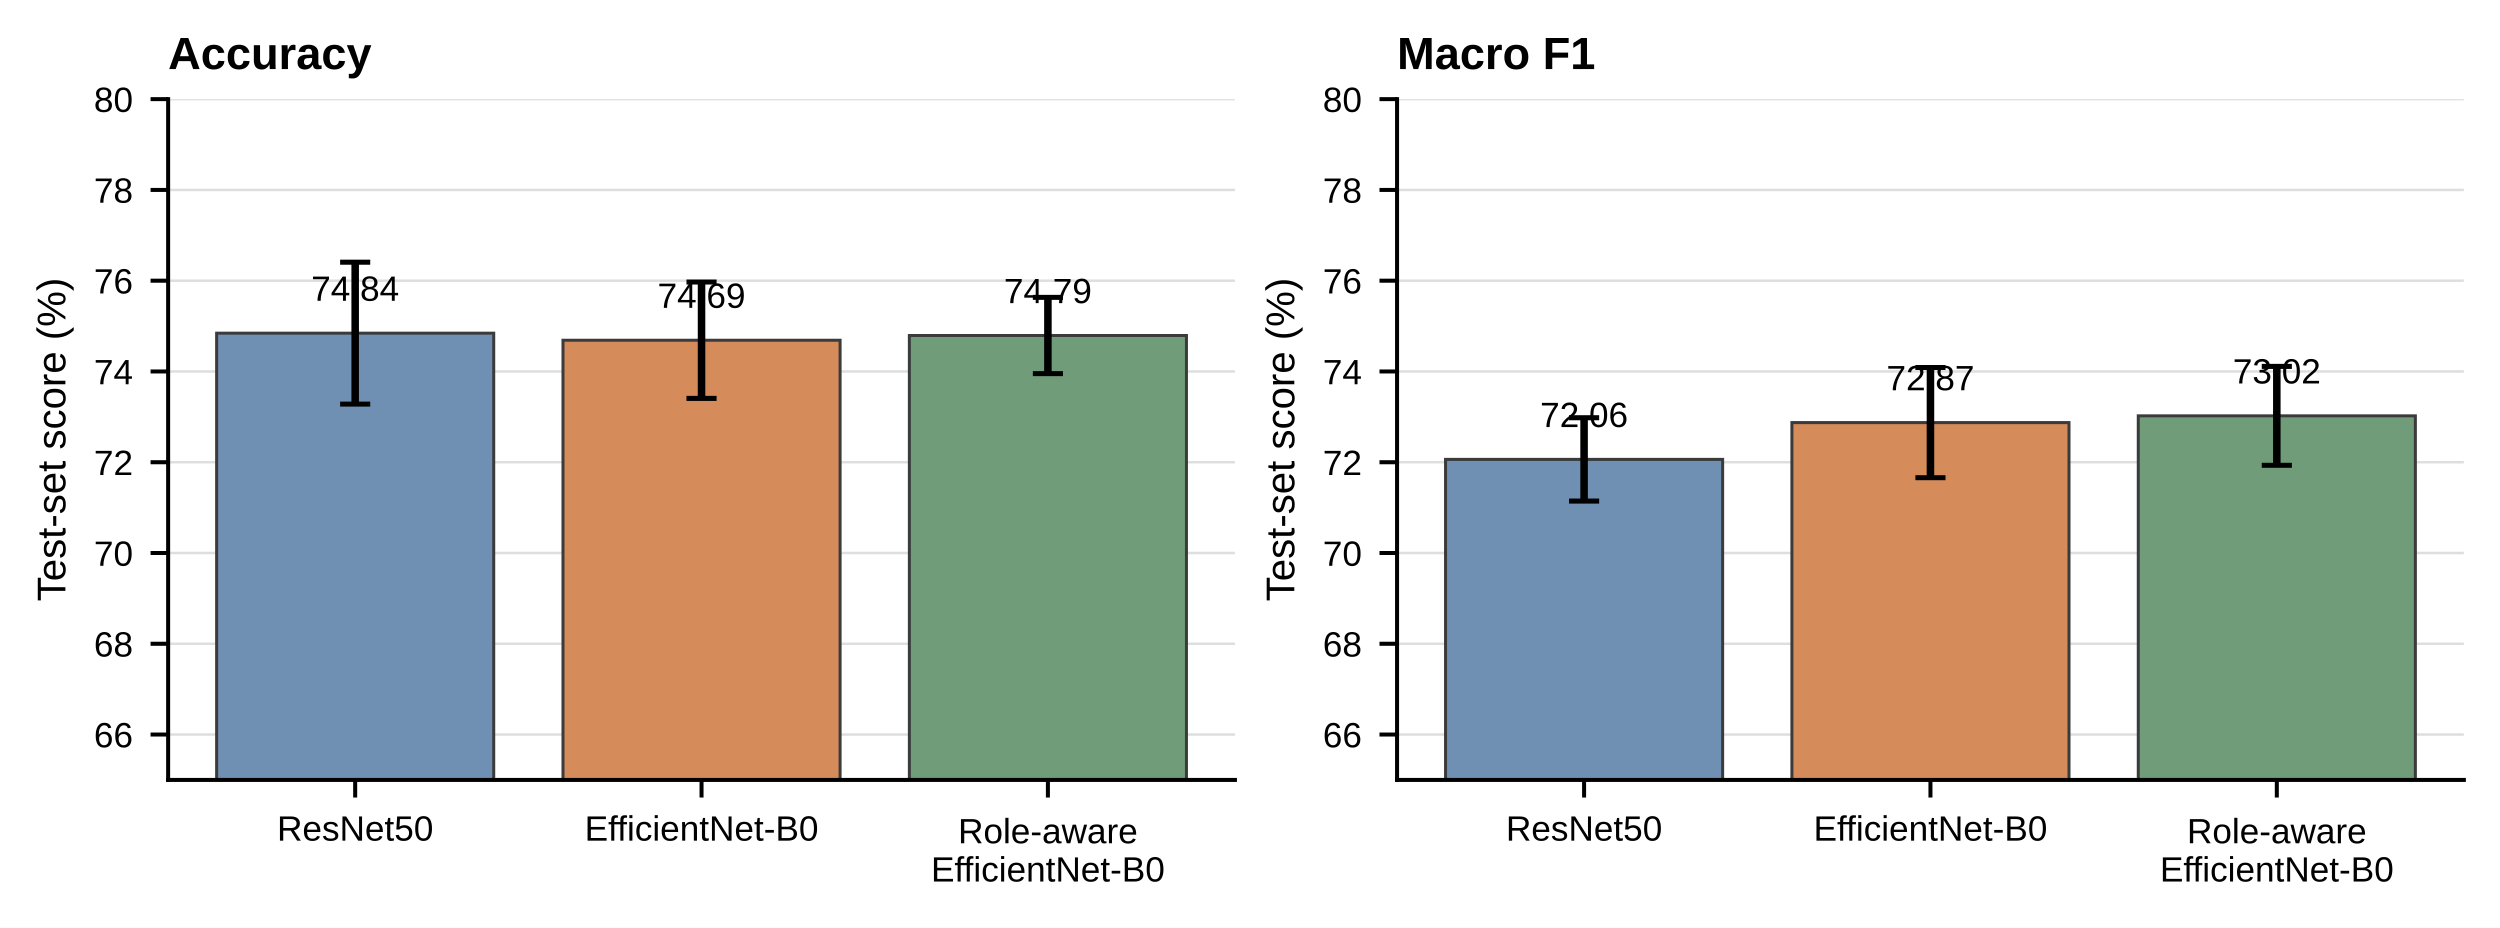
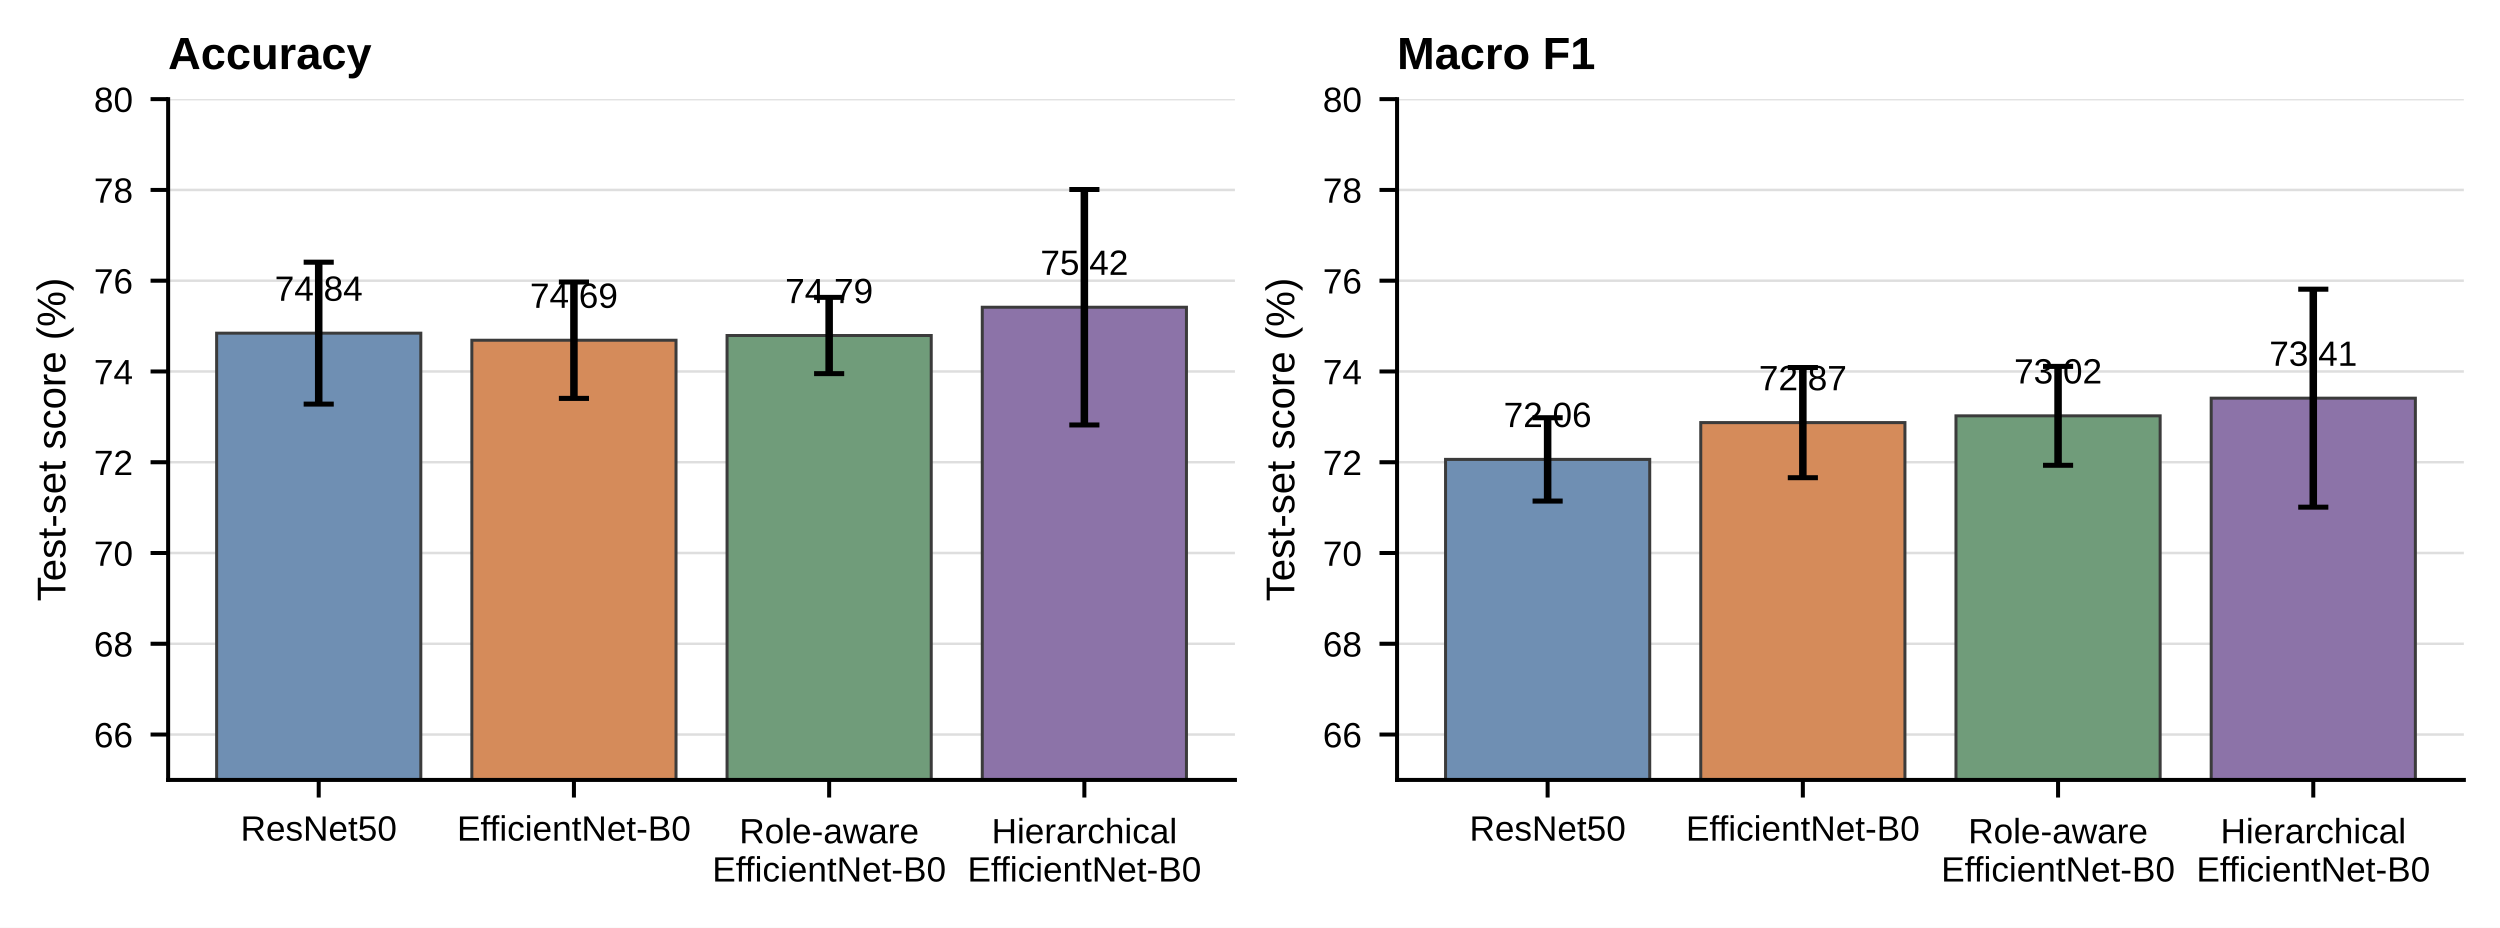
<svg xmlns="http://www.w3.org/2000/svg" xmlns:xlink="http://www.w3.org/1999/xlink" width="498pt" height="184.8pt" viewBox="0 0 498 184.8" version="1.1">
  <defs>
    <style type="text/css">*{stroke-linejoin: round; stroke-linecap: butt}</style>
  </defs>
  <g id="figure_1">
    <g id="patch_1">
      <path d="M 0 184.8  L 498 184.8  L 498 0  L 0 0  z " style="fill: #ffffff" />
    </g>
    <g id="axes_1">
      <g id="patch_2">
        <path d="M 33.493 155.362  L 246 155.362  L 246 19.752  L 33.493 19.752  z " style="fill: #ffffff" />
      </g>
      <g id="matplotlib.axis_1">
        <g id="xtick_1">
          <g id="line2d_1">
            <defs>
-               <path id="m21922852aa" d="M 0 0  L 0 3.5  " style="stroke: #000000; stroke-width: 0.8" />
+               <path id="m66ce40e042" d="M 0 0  L 0 3.5  " style="stroke: #000000; stroke-width: 0.8" />
            </defs>
            <g>
-               <use xlink:href="#m21922852aa" x="70.751" y="155.362" style="stroke: #000000; stroke-width: 0.8" />
+               <use xlink:href="#m66ce40e042" x="63.488" y="155.362" style="stroke: #000000; stroke-width: 0.8" />
            </g>
          </g>
          <g id="text_1">
-             <text style="font-size: 7px; font-family: 'Arial', 'Helvetica', 'DejaVu Sans', sans-serif; text-anchor: middle" x="70.751" y="167.458" transform="rotate(-0 70.75087 167.4584)">ResNet50</text>
+             <text style="font-size: 7px; font-family: 'Arial', 'Helvetica', 'DejaVu Sans', sans-serif; text-anchor: middle" x="63.488" y="167.458" transform="rotate(-0 63.48818 167.4584)">ResNet50</text>
          </g>
        </g>
        <g id="xtick_2">
          <g id="line2d_2">
            <g>
-               <use xlink:href="#m21922852aa" x="139.746" y="155.362" style="stroke: #000000; stroke-width: 0.8" />
+               <use xlink:href="#m66ce40e042" x="114.327" y="155.362" style="stroke: #000000; stroke-width: 0.8" />
            </g>
          </g>
          <g id="text_2">
-             <text style="font-size: 7px; font-family: 'Arial', 'Helvetica', 'DejaVu Sans', sans-serif; text-anchor: middle" x="139.746" y="167.458" transform="rotate(-0 139.7464 167.4584)">EfficientNet-B0</text>
+             <text style="font-size: 7px; font-family: 'Arial', 'Helvetica', 'DejaVu Sans', sans-serif; text-anchor: middle" x="114.327" y="167.458" transform="rotate(-0 114.327 167.4584)">EfficientNet-B0</text>
          </g>
        </g>
        <g id="xtick_3">
          <g id="line2d_3">
            <g>
-               <use xlink:href="#m21922852aa" x="208.742" y="155.362" style="stroke: #000000; stroke-width: 0.8" />
+               <use xlink:href="#m66ce40e042" x="165.166" y="155.362" style="stroke: #000000; stroke-width: 0.8" />
            </g>
          </g>
          <g id="text_3">
-             <text style="font-size: 7px; font-family: 'Arial', 'Helvetica', 'DejaVu Sans', sans-serif" transform="translate(190.8465 167.9831)">Role-aware</text>
-             <text style="font-size: 7px; font-family: 'Arial', 'Helvetica', 'DejaVu Sans', sans-serif" transform="translate(185.4631 175.6017)">EfficientNet-B0</text>
+             <text style="font-size: 7px; font-family: 'Arial', 'Helvetica', 'DejaVu Sans', sans-serif" transform="translate(147.2704 167.9831)">Role-aware</text>
+             <text style="font-size: 7px; font-family: 'Arial', 'Helvetica', 'DejaVu Sans', sans-serif" transform="translate(141.887 175.6017)">EfficientNet-B0</text>
+           </g>
+         </g>
+         <g id="xtick_4">
+           <g id="line2d_4">
+             <g>
+               <use xlink:href="#m66ce40e042" x="216.005" y="155.362" style="stroke: #000000; stroke-width: 0.8" />
+             </g>
+           </g>
+           <g id="text_4">
+             <text style="font-size: 7px; font-family: 'Arial', 'Helvetica', 'DejaVu Sans', sans-serif" transform="translate(197.5279 167.9831)">Hierarchical</text>
+             <text style="font-size: 7px; font-family: 'Arial', 'Helvetica', 'DejaVu Sans', sans-serif" transform="translate(192.7258 175.6017)">EfficientNet-B0</text>
          </g>
        </g>
      </g>
      <g id="matplotlib.axis_2">
        <g id="ytick_1">
-           <g id="line2d_4">
-             <path d="M 33.493 146.322  L 246 146.322  " clip-path="url(#p280d8fc2cb)" style="fill: none; stroke: #dedede; stroke-width: 0.5; stroke-linecap: square" />
-           </g>
          <g id="line2d_5">
+             <path d="M 33.493 146.322  L 246 146.322  " clip-path="url(#p9d2d356633)" style="fill: none; stroke: #dedede; stroke-width: 0.5; stroke-linecap: square" />
+           </g>
+           <g id="line2d_6">
            <defs>
-               <path id="ma6acf0bad7" d="M 0 0  L -3.5 0  " style="stroke: #000000; stroke-width: 0.8" />
+               <path id="m3edbae0227" d="M 0 0  L -3.5 0  " style="stroke: #000000; stroke-width: 0.8" />
            </defs>
            <g>
-               <use xlink:href="#ma6acf0bad7" x="33.493" y="146.322" style="stroke: #000000; stroke-width: 0.8" />
-             </g>
-           </g>
-           <g id="text_4">
+               <use xlink:href="#m3edbae0227" x="33.493" y="146.322" style="stroke: #000000; stroke-width: 0.8" />
+             </g>
+           </g>
+           <g id="text_5">
            <text style="font-size: 7px; font-family: 'Arial', 'Helvetica', 'DejaVu Sans', sans-serif; text-anchor: end" x="26.493" y="148.87" transform="rotate(-0 26.49328 148.8696)">66</text>
          </g>
        </g>
        <g id="ytick_2">
-           <g id="line2d_6">
-             <path d="M 33.493 128.24  L 246 128.24  " clip-path="url(#p280d8fc2cb)" style="fill: none; stroke: #dedede; stroke-width: 0.5; stroke-linecap: square" />
-           </g>
          <g id="line2d_7">
-             <g>
-               <use xlink:href="#ma6acf0bad7" x="33.493" y="128.24" style="stroke: #000000; stroke-width: 0.8" />
-             </g>
-           </g>
-           <g id="text_5">
+             <path d="M 33.493 128.24  L 246 128.24  " clip-path="url(#p9d2d356633)" style="fill: none; stroke: #dedede; stroke-width: 0.5; stroke-linecap: square" />
+           </g>
+           <g id="line2d_8">
+             <g>
+               <use xlink:href="#m3edbae0227" x="33.493" y="128.24" style="stroke: #000000; stroke-width: 0.8" />
+             </g>
+           </g>
+           <g id="text_6">
            <text style="font-size: 7px; font-family: 'Arial', 'Helvetica', 'DejaVu Sans', sans-serif; text-anchor: end" x="26.493" y="130.788" transform="rotate(-0 26.49328 130.7883)">68</text>
          </g>
        </g>
        <g id="ytick_3">
-           <g id="line2d_8">
-             <path d="M 33.493 110.159  L 246 110.159  " clip-path="url(#p280d8fc2cb)" style="fill: none; stroke: #dedede; stroke-width: 0.5; stroke-linecap: square" />
-           </g>
          <g id="line2d_9">
-             <g>
-               <use xlink:href="#ma6acf0bad7" x="33.493" y="110.159" style="stroke: #000000; stroke-width: 0.8" />
-             </g>
-           </g>
-           <g id="text_6">
+             <path d="M 33.493 110.159  L 246 110.159  " clip-path="url(#p9d2d356633)" style="fill: none; stroke: #dedede; stroke-width: 0.5; stroke-linecap: square" />
+           </g>
+           <g id="line2d_10">
+             <g>
+               <use xlink:href="#m3edbae0227" x="33.493" y="110.159" style="stroke: #000000; stroke-width: 0.8" />
+             </g>
+           </g>
+           <g id="text_7">
            <text style="font-size: 7px; font-family: 'Arial', 'Helvetica', 'DejaVu Sans', sans-serif; text-anchor: end" x="26.493" y="112.707" transform="rotate(-0 26.49328 112.707)">70</text>
          </g>
        </g>
        <g id="ytick_4">
-           <g id="line2d_10">
-             <path d="M 33.493 92.078  L 246 92.078  " clip-path="url(#p280d8fc2cb)" style="fill: none; stroke: #dedede; stroke-width: 0.5; stroke-linecap: square" />
-           </g>
          <g id="line2d_11">
-             <g>
-               <use xlink:href="#ma6acf0bad7" x="33.493" y="92.078" style="stroke: #000000; stroke-width: 0.8" />
-             </g>
-           </g>
-           <g id="text_7">
+             <path d="M 33.493 92.078  L 246 92.078  " clip-path="url(#p9d2d356633)" style="fill: none; stroke: #dedede; stroke-width: 0.5; stroke-linecap: square" />
+           </g>
+           <g id="line2d_12">
+             <g>
+               <use xlink:href="#m3edbae0227" x="33.493" y="92.078" style="stroke: #000000; stroke-width: 0.8" />
+             </g>
+           </g>
+           <g id="text_8">
            <text style="font-size: 7px; font-family: 'Arial', 'Helvetica', 'DejaVu Sans', sans-serif; text-anchor: end" x="26.493" y="94.626" transform="rotate(-0 26.49328 94.62566)">72</text>
          </g>
        </g>
        <g id="ytick_5">
-           <g id="line2d_12">
-             <path d="M 33.493 73.996  L 246 73.996  " clip-path="url(#p280d8fc2cb)" style="fill: none; stroke: #dedede; stroke-width: 0.5; stroke-linecap: square" />
-           </g>
          <g id="line2d_13">
-             <g>
-               <use xlink:href="#ma6acf0bad7" x="33.493" y="73.996" style="stroke: #000000; stroke-width: 0.8" />
-             </g>
-           </g>
-           <g id="text_8">
+             <path d="M 33.493 73.996  L 246 73.996  " clip-path="url(#p9d2d356633)" style="fill: none; stroke: #dedede; stroke-width: 0.5; stroke-linecap: square" />
+           </g>
+           <g id="line2d_14">
+             <g>
+               <use xlink:href="#m3edbae0227" x="33.493" y="73.996" style="stroke: #000000; stroke-width: 0.8" />
+             </g>
+           </g>
+           <g id="text_9">
            <text style="font-size: 7px; font-family: 'Arial', 'Helvetica', 'DejaVu Sans', sans-serif; text-anchor: end" x="26.493" y="76.544" transform="rotate(-0 26.49328 76.54433)">74</text>
          </g>
        </g>
        <g id="ytick_6">
-           <g id="line2d_14">
-             <path d="M 33.493 55.915  L 246 55.915  " clip-path="url(#p280d8fc2cb)" style="fill: none; stroke: #dedede; stroke-width: 0.5; stroke-linecap: square" />
-           </g>
          <g id="line2d_15">
-             <g>
-               <use xlink:href="#ma6acf0bad7" x="33.493" y="55.915" style="stroke: #000000; stroke-width: 0.8" />
-             </g>
-           </g>
-           <g id="text_9">
+             <path d="M 33.493 55.915  L 246 55.915  " clip-path="url(#p9d2d356633)" style="fill: none; stroke: #dedede; stroke-width: 0.5; stroke-linecap: square" />
+           </g>
+           <g id="line2d_16">
+             <g>
+               <use xlink:href="#m3edbae0227" x="33.493" y="55.915" style="stroke: #000000; stroke-width: 0.8" />
+             </g>
+           </g>
+           <g id="text_10">
            <text style="font-size: 7px; font-family: 'Arial', 'Helvetica', 'DejaVu Sans', sans-serif; text-anchor: end" x="26.493" y="58.463" transform="rotate(-0 26.49328 58.463)">76</text>
          </g>
        </g>
        <g id="ytick_7">
-           <g id="line2d_16">
-             <path d="M 33.493 37.834  L 246 37.834  " clip-path="url(#p280d8fc2cb)" style="fill: none; stroke: #dedede; stroke-width: 0.5; stroke-linecap: square" />
-           </g>
          <g id="line2d_17">
-             <g>
-               <use xlink:href="#ma6acf0bad7" x="33.493" y="37.834" style="stroke: #000000; stroke-width: 0.8" />
-             </g>
-           </g>
-           <g id="text_10">
+             <path d="M 33.493 37.834  L 246 37.834  " clip-path="url(#p9d2d356633)" style="fill: none; stroke: #dedede; stroke-width: 0.5; stroke-linecap: square" />
+           </g>
+           <g id="line2d_18">
+             <g>
+               <use xlink:href="#m3edbae0227" x="33.493" y="37.834" style="stroke: #000000; stroke-width: 0.8" />
+             </g>
+           </g>
+           <g id="text_11">
            <text style="font-size: 7px; font-family: 'Arial', 'Helvetica', 'DejaVu Sans', sans-serif; text-anchor: end" x="26.493" y="40.382" transform="rotate(-0 26.49328 40.38167)">78</text>
          </g>
        </g>
        <g id="ytick_8">
-           <g id="line2d_18">
-             <path d="M 33.493 19.752  L 246 19.752  " clip-path="url(#p280d8fc2cb)" style="fill: none; stroke: #dedede; stroke-width: 0.5; stroke-linecap: square" />
-           </g>
          <g id="line2d_19">
-             <g>
-               <use xlink:href="#ma6acf0bad7" x="33.493" y="19.752" style="stroke: #000000; stroke-width: 0.8" />
-             </g>
-           </g>
-           <g id="text_11">
+             <path d="M 33.493 19.752  L 246 19.752  " clip-path="url(#p9d2d356633)" style="fill: none; stroke: #dedede; stroke-width: 0.5; stroke-linecap: square" />
+           </g>
+           <g id="line2d_20">
+             <g>
+               <use xlink:href="#m3edbae0227" x="33.493" y="19.752" style="stroke: #000000; stroke-width: 0.8" />
+             </g>
+           </g>
+           <g id="text_12">
            <text style="font-size: 7px; font-family: 'Arial', 'Helvetica', 'DejaVu Sans', sans-serif; text-anchor: end" x="26.493" y="22.3" transform="rotate(-0 26.49328 22.30034)">80</text>
          </g>
        </g>
-         <g id="text_12">
+         <g id="text_13">
          <text style="font-size: 8px; font-family: 'Arial', 'Helvetica', 'DejaVu Sans', sans-serif; text-anchor: middle" x="13.024" y="87.557" transform="rotate(-90 13.02422 87.55723)">Test-set score (%)</text>
        </g>
      </g>
      <g id="patch_3">
-         <path d="M 43.153 743.005  L 98.349 743.005  L 98.349 66.364  L 43.153 66.364  z " clip-path="url(#p280d8fc2cb)" style="fill: #6f8fb3; stroke: #3b3b3b; stroke-width: 0.6; stroke-linejoin: miter" />
+         <path d="M 43.153 743.005  L 83.824 743.005  L 83.824 66.364  L 43.153 66.364  z " clip-path="url(#p9d2d356633)" style="fill: #6f8fb3; stroke: #3b3b3b; stroke-width: 0.6; stroke-linejoin: miter" />
      </g>
      <g id="patch_4">
-         <path d="M 112.148 743.005  L 167.345 743.005  L 167.345 67.772  L 112.148 67.772  z " clip-path="url(#p280d8fc2cb)" style="fill: #d58b5a; stroke: #3b3b3b; stroke-width: 0.6; stroke-linejoin: miter" />
+         <path d="M 93.991 743.005  L 134.663 743.005  L 134.663 67.772  L 93.991 67.772  z " clip-path="url(#p9d2d356633)" style="fill: #d58b5a; stroke: #3b3b3b; stroke-width: 0.6; stroke-linejoin: miter" />
      </g>
      <g id="patch_5">
-         <path d="M 181.144 743.005  L 236.34 743.005  L 236.34 66.833  L 181.144 66.833  z " clip-path="url(#p280d8fc2cb)" style="fill: #709c7a; stroke: #3b3b3b; stroke-width: 0.6; stroke-linejoin: miter" />
+         <path d="M 144.83 743.005  L 185.501 743.005  L 185.501 66.833  L 144.83 66.833  z " clip-path="url(#p9d2d356633)" style="fill: #709c7a; stroke: #3b3b3b; stroke-width: 0.6; stroke-linejoin: miter" />
+       </g>
+       <g id="patch_6">
+         <path d="M 195.669 743.005  L 236.34 743.005  L 236.34 61.2  L 195.669 61.2  z " clip-path="url(#p9d2d356633)" style="fill: #8c73a8; stroke: #3b3b3b; stroke-width: 0.6; stroke-linejoin: miter" />
      </g>
      <g id="LineCollection_1">
-         <path d="M 70.751 80.499  L 70.751 52.229  " clip-path="url(#p280d8fc2cb)" style="fill: none; stroke: #000000; stroke-width: 1.5" />
-         <path d="M 139.746 79.363  L 139.746 56.181  " clip-path="url(#p280d8fc2cb)" style="fill: none; stroke: #000000; stroke-width: 1.5" />
-         <path d="M 208.742 74.427  L 208.742 59.239  " clip-path="url(#p280d8fc2cb)" style="fill: none; stroke: #000000; stroke-width: 1.5" />
-       </g>
-       <g id="line2d_20">
+         <path d="M 63.488 80.499  L 63.488 52.229  " clip-path="url(#p9d2d356633)" style="fill: none; stroke: #000000; stroke-width: 1.5" />
+         <path d="M 114.327 79.363  L 114.327 56.181  " clip-path="url(#p9d2d356633)" style="fill: none; stroke: #000000; stroke-width: 1.5" />
+         <path d="M 165.166 74.427  L 165.166 59.239  " clip-path="url(#p9d2d356633)" style="fill: none; stroke: #000000; stroke-width: 1.5" />
+         <path d="M 216.005 84.652  L 216.005 37.749  " clip-path="url(#p9d2d356633)" style="fill: none; stroke: #000000; stroke-width: 1.5" />
+       </g>
+       <g id="line2d_21">
        <defs>
-           <path id="m3309302d31" d="M 3 0  L -3 -0  " style="stroke: #000000" />
+           <path id="mfe916dd872" d="M 3 0  L -3 -0  " style="stroke: #000000" />
        </defs>
-         <g clip-path="url(#p280d8fc2cb)">
-           <use xlink:href="#m3309302d31" x="70.751" y="80.499" style="fill: #1f77b4; stroke: #000000" />
-           <use xlink:href="#m3309302d31" x="139.746" y="79.363" style="fill: #1f77b4; stroke: #000000" />
-           <use xlink:href="#m3309302d31" x="208.742" y="74.427" style="fill: #1f77b4; stroke: #000000" />
-         </g>
-       </g>
-       <g id="line2d_21">
-         <g clip-path="url(#p280d8fc2cb)">
-           <use xlink:href="#m3309302d31" x="70.751" y="52.229" style="fill: #1f77b4; stroke: #000000" />
-           <use xlink:href="#m3309302d31" x="139.746" y="56.181" style="fill: #1f77b4; stroke: #000000" />
-           <use xlink:href="#m3309302d31" x="208.742" y="59.239" style="fill: #1f77b4; stroke: #000000" />
-         </g>
-       </g>
-       <g id="patch_6">
+         <g clip-path="url(#p9d2d356633)">
+           <use xlink:href="#mfe916dd872" x="63.488" y="80.499" style="fill: #1f77b4; stroke: #000000" />
+           <use xlink:href="#mfe916dd872" x="114.327" y="79.363" style="fill: #1f77b4; stroke: #000000" />
+           <use xlink:href="#mfe916dd872" x="165.166" y="74.427" style="fill: #1f77b4; stroke: #000000" />
+           <use xlink:href="#mfe916dd872" x="216.005" y="84.652" style="fill: #1f77b4; stroke: #000000" />
+         </g>
+       </g>
+       <g id="line2d_22">
+         <g clip-path="url(#p9d2d356633)">
+           <use xlink:href="#mfe916dd872" x="63.488" y="52.229" style="fill: #1f77b4; stroke: #000000" />
+           <use xlink:href="#mfe916dd872" x="114.327" y="56.181" style="fill: #1f77b4; stroke: #000000" />
+           <use xlink:href="#mfe916dd872" x="165.166" y="59.239" style="fill: #1f77b4; stroke: #000000" />
+           <use xlink:href="#mfe916dd872" x="216.005" y="37.749" style="fill: #1f77b4; stroke: #000000" />
+         </g>
+       </g>
+       <g id="patch_7">
        <path d="M 33.493 155.362  L 33.493 19.752  " style="fill: none; stroke: #000000; stroke-width: 0.8; stroke-linejoin: miter; stroke-linecap: square" />
      </g>
-       <g id="patch_7">
+       <g id="patch_8">
        <path d="M 33.493 155.362  L 246 155.362  " style="fill: none; stroke: #000000; stroke-width: 0.8; stroke-linejoin: miter; stroke-linecap: square" />
      </g>
-       <g id="text_13">
-         <text style="font-size: 7px; font-family: 'Arial', 'Helvetica', 'DejaVu Sans', sans-serif; text-anchor: middle" x="70.751" y="59.918" transform="rotate(-0 70.75087 59.91826)">74.84</text>
-       </g>
      <g id="text_14">
-         <text style="font-size: 7px; font-family: 'Arial', 'Helvetica', 'DejaVu Sans', sans-serif; text-anchor: middle" x="139.746" y="61.326" transform="rotate(-0 139.7464 61.32647)">74.69</text>
+         <text style="font-size: 7px; font-family: 'Arial', 'Helvetica', 'DejaVu Sans', sans-serif; text-anchor: middle" x="63.488" y="59.918" transform="rotate(-0 63.48818 59.91826)">74.84</text>
      </g>
      <g id="text_15">
-         <text style="font-size: 7px; font-family: 'Arial', 'Helvetica', 'DejaVu Sans', sans-serif; text-anchor: middle" x="208.742" y="60.388" transform="rotate(-0 208.7419 60.38766)">74.79</text>
+         <text style="font-size: 7px; font-family: 'Arial', 'Helvetica', 'DejaVu Sans', sans-serif; text-anchor: middle" x="114.327" y="61.326" transform="rotate(-0 114.327 61.32647)">74.69</text>
      </g>
      <g id="text_16">
+         <text style="font-size: 7px; font-family: 'Arial', 'Helvetica', 'DejaVu Sans', sans-serif; text-anchor: middle" x="165.166" y="60.388" transform="rotate(-0 165.1658 60.38766)">74.79</text>
+       </g>
+       <g id="text_17">
+         <text style="font-size: 7px; font-family: 'Arial', 'Helvetica', 'DejaVu Sans', sans-serif; text-anchor: middle" x="216.005" y="54.755" transform="rotate(-0 216.0046 54.75485)">75.42</text>
+       </g>
+       <g id="text_18">
        <text style="font-weight: 700; font-size: 9px; font-family: 'Arial', 'Helvetica', 'DejaVu Sans', sans-serif; text-anchor: start" x="33.493" y="13.752" transform="rotate(-0 33.49328 13.75225)">Accuracy</text>
      </g>
    </g>
    <g id="axes_2">
-       <g id="patch_8">
+       <g id="patch_9">
        <path d="M 278.293 155.362  L 490.8 155.362  L 490.8 19.752  L 278.293 19.752  z " style="fill: #ffffff" />
      </g>
      <g id="matplotlib.axis_3">
-         <g id="xtick_4">
-           <g id="line2d_22">
-             <g>
-               <use xlink:href="#m21922852aa" x="315.551" y="155.362" style="stroke: #000000; stroke-width: 0.8" />
-             </g>
-           </g>
-           <g id="text_17">
-             <text style="font-size: 7px; font-family: 'Arial', 'Helvetica', 'DejaVu Sans', sans-serif; text-anchor: middle" x="315.551" y="167.458" transform="rotate(-0 315.5509 167.4584)">ResNet50</text>
-           </g>
-         </g>
        <g id="xtick_5">
          <g id="line2d_23">
            <g>
-               <use xlink:href="#m21922852aa" x="384.546" y="155.362" style="stroke: #000000; stroke-width: 0.8" />
-             </g>
-           </g>
-           <g id="text_18">
-             <text style="font-size: 7px; font-family: 'Arial', 'Helvetica', 'DejaVu Sans', sans-serif; text-anchor: middle" x="384.546" y="167.458" transform="rotate(-0 384.5464 167.4584)">EfficientNet-B0</text>
+               <use xlink:href="#m66ce40e042" x="308.288" y="155.362" style="stroke: #000000; stroke-width: 0.8" />
+             </g>
+           </g>
+           <g id="text_19">
+             <text style="font-size: 7px; font-family: 'Arial', 'Helvetica', 'DejaVu Sans', sans-serif; text-anchor: middle" x="308.288" y="167.458" transform="rotate(-0 308.2882 167.4584)">ResNet50</text>
          </g>
        </g>
        <g id="xtick_6">
          <g id="line2d_24">
            <g>
-               <use xlink:href="#m21922852aa" x="453.542" y="155.362" style="stroke: #000000; stroke-width: 0.8" />
-             </g>
-           </g>
-           <g id="text_19">
-             <text style="font-size: 7px; font-family: 'Arial', 'Helvetica', 'DejaVu Sans', sans-serif" transform="translate(435.6465 167.9831)">Role-aware</text>
-             <text style="font-size: 7px; font-family: 'Arial', 'Helvetica', 'DejaVu Sans', sans-serif" transform="translate(430.2631 175.6017)">EfficientNet-B0</text>
+               <use xlink:href="#m66ce40e042" x="359.127" y="155.362" style="stroke: #000000; stroke-width: 0.8" />
+             </g>
+           </g>
+           <g id="text_20">
+             <text style="font-size: 7px; font-family: 'Arial', 'Helvetica', 'DejaVu Sans', sans-serif; text-anchor: middle" x="359.127" y="167.458" transform="rotate(-0 359.127 167.4584)">EfficientNet-B0</text>
+           </g>
+         </g>
+         <g id="xtick_7">
+           <g id="line2d_25">
+             <g>
+               <use xlink:href="#m66ce40e042" x="409.966" y="155.362" style="stroke: #000000; stroke-width: 0.8" />
+             </g>
+           </g>
+           <g id="text_21">
+             <text style="font-size: 7px; font-family: 'Arial', 'Helvetica', 'DejaVu Sans', sans-serif" transform="translate(392.0704 167.9831)">Role-aware</text>
+             <text style="font-size: 7px; font-family: 'Arial', 'Helvetica', 'DejaVu Sans', sans-serif" transform="translate(386.687 175.6017)">EfficientNet-B0</text>
+           </g>
+         </g>
+         <g id="xtick_8">
+           <g id="line2d_26">
+             <g>
+               <use xlink:href="#m66ce40e042" x="460.805" y="155.362" style="stroke: #000000; stroke-width: 0.8" />
+             </g>
+           </g>
+           <g id="text_22">
+             <text style="font-size: 7px; font-family: 'Arial', 'Helvetica', 'DejaVu Sans', sans-serif" transform="translate(442.3279 167.9831)">Hierarchical</text>
+             <text style="font-size: 7px; font-family: 'Arial', 'Helvetica', 'DejaVu Sans', sans-serif" transform="translate(437.5258 175.6017)">EfficientNet-B0</text>
          </g>
        </g>
      </g>
      <g id="matplotlib.axis_4">
        <g id="ytick_9">
-           <g id="line2d_25">
-             <path d="M 278.293 146.322  L 490.8 146.322  " clip-path="url(#p400c4c23f8)" style="fill: none; stroke: #dedede; stroke-width: 0.5; stroke-linecap: square" />
-           </g>
-           <g id="line2d_26">
-             <g>
-               <use xlink:href="#ma6acf0bad7" x="278.293" y="146.322" style="stroke: #000000; stroke-width: 0.8" />
-             </g>
-           </g>
-           <g id="text_20">
+           <g id="line2d_27">
+             <path d="M 278.293 146.322  L 490.8 146.322  " clip-path="url(#pcf5f53848f)" style="fill: none; stroke: #dedede; stroke-width: 0.5; stroke-linecap: square" />
+           </g>
+           <g id="line2d_28">
+             <g>
+               <use xlink:href="#m3edbae0227" x="278.293" y="146.322" style="stroke: #000000; stroke-width: 0.8" />
+             </g>
+           </g>
+           <g id="text_23">
            <text style="font-size: 7px; font-family: 'Arial', 'Helvetica', 'DejaVu Sans', sans-serif; text-anchor: end" x="271.293" y="148.87" transform="rotate(-0 271.2933 148.8696)">66</text>
          </g>
        </g>
        <g id="ytick_10">
-           <g id="line2d_27">
-             <path d="M 278.293 128.24  L 490.8 128.24  " clip-path="url(#p400c4c23f8)" style="fill: none; stroke: #dedede; stroke-width: 0.5; stroke-linecap: square" />
-           </g>
-           <g id="line2d_28">
-             <g>
-               <use xlink:href="#ma6acf0bad7" x="278.293" y="128.24" style="stroke: #000000; stroke-width: 0.8" />
-             </g>
-           </g>
-           <g id="text_21">
+           <g id="line2d_29">
+             <path d="M 278.293 128.24  L 490.8 128.24  " clip-path="url(#pcf5f53848f)" style="fill: none; stroke: #dedede; stroke-width: 0.5; stroke-linecap: square" />
+           </g>
+           <g id="line2d_30">
+             <g>
+               <use xlink:href="#m3edbae0227" x="278.293" y="128.24" style="stroke: #000000; stroke-width: 0.8" />
+             </g>
+           </g>
+           <g id="text_24">
            <text style="font-size: 7px; font-family: 'Arial', 'Helvetica', 'DejaVu Sans', sans-serif; text-anchor: end" x="271.293" y="130.788" transform="rotate(-0 271.2933 130.7883)">68</text>
          </g>
        </g>
        <g id="ytick_11">
-           <g id="line2d_29">
-             <path d="M 278.293 110.159  L 490.8 110.159  " clip-path="url(#p400c4c23f8)" style="fill: none; stroke: #dedede; stroke-width: 0.5; stroke-linecap: square" />
-           </g>
-           <g id="line2d_30">
-             <g>
-               <use xlink:href="#ma6acf0bad7" x="278.293" y="110.159" style="stroke: #000000; stroke-width: 0.8" />
-             </g>
-           </g>
-           <g id="text_22">
+           <g id="line2d_31">
+             <path d="M 278.293 110.159  L 490.8 110.159  " clip-path="url(#pcf5f53848f)" style="fill: none; stroke: #dedede; stroke-width: 0.5; stroke-linecap: square" />
+           </g>
+           <g id="line2d_32">
+             <g>
+               <use xlink:href="#m3edbae0227" x="278.293" y="110.159" style="stroke: #000000; stroke-width: 0.8" />
+             </g>
+           </g>
+           <g id="text_25">
            <text style="font-size: 7px; font-family: 'Arial', 'Helvetica', 'DejaVu Sans', sans-serif; text-anchor: end" x="271.293" y="112.707" transform="rotate(-0 271.2933 112.707)">70</text>
          </g>
        </g>
        <g id="ytick_12">
-           <g id="line2d_31">
-             <path d="M 278.293 92.078  L 490.8 92.078  " clip-path="url(#p400c4c23f8)" style="fill: none; stroke: #dedede; stroke-width: 0.5; stroke-linecap: square" />
-           </g>
-           <g id="line2d_32">
-             <g>
-               <use xlink:href="#ma6acf0bad7" x="278.293" y="92.078" style="stroke: #000000; stroke-width: 0.8" />
-             </g>
-           </g>
-           <g id="text_23">
+           <g id="line2d_33">
+             <path d="M 278.293 92.078  L 490.8 92.078  " clip-path="url(#pcf5f53848f)" style="fill: none; stroke: #dedede; stroke-width: 0.5; stroke-linecap: square" />
+           </g>
+           <g id="line2d_34">
+             <g>
+               <use xlink:href="#m3edbae0227" x="278.293" y="92.078" style="stroke: #000000; stroke-width: 0.8" />
+             </g>
+           </g>
+           <g id="text_26">
            <text style="font-size: 7px; font-family: 'Arial', 'Helvetica', 'DejaVu Sans', sans-serif; text-anchor: end" x="271.293" y="94.626" transform="rotate(-0 271.2933 94.62566)">72</text>
          </g>
        </g>
        <g id="ytick_13">
-           <g id="line2d_33">
-             <path d="M 278.293 73.996  L 490.8 73.996  " clip-path="url(#p400c4c23f8)" style="fill: none; stroke: #dedede; stroke-width: 0.5; stroke-linecap: square" />
-           </g>
-           <g id="line2d_34">
-             <g>
-               <use xlink:href="#ma6acf0bad7" x="278.293" y="73.996" style="stroke: #000000; stroke-width: 0.8" />
-             </g>
-           </g>
-           <g id="text_24">
+           <g id="line2d_35">
+             <path d="M 278.293 73.996  L 490.8 73.996  " clip-path="url(#pcf5f53848f)" style="fill: none; stroke: #dedede; stroke-width: 0.5; stroke-linecap: square" />
+           </g>
+           <g id="line2d_36">
+             <g>
+               <use xlink:href="#m3edbae0227" x="278.293" y="73.996" style="stroke: #000000; stroke-width: 0.8" />
+             </g>
+           </g>
+           <g id="text_27">
            <text style="font-size: 7px; font-family: 'Arial', 'Helvetica', 'DejaVu Sans', sans-serif; text-anchor: end" x="271.293" y="76.544" transform="rotate(-0 271.2933 76.54433)">74</text>
          </g>
        </g>
        <g id="ytick_14">
-           <g id="line2d_35">
-             <path d="M 278.293 55.915  L 490.8 55.915  " clip-path="url(#p400c4c23f8)" style="fill: none; stroke: #dedede; stroke-width: 0.5; stroke-linecap: square" />
-           </g>
-           <g id="line2d_36">
-             <g>
-               <use xlink:href="#ma6acf0bad7" x="278.293" y="55.915" style="stroke: #000000; stroke-width: 0.8" />
-             </g>
-           </g>
-           <g id="text_25">
+           <g id="line2d_37">
+             <path d="M 278.293 55.915  L 490.8 55.915  " clip-path="url(#pcf5f53848f)" style="fill: none; stroke: #dedede; stroke-width: 0.5; stroke-linecap: square" />
+           </g>
+           <g id="line2d_38">
+             <g>
+               <use xlink:href="#m3edbae0227" x="278.293" y="55.915" style="stroke: #000000; stroke-width: 0.8" />
+             </g>
+           </g>
+           <g id="text_28">
            <text style="font-size: 7px; font-family: 'Arial', 'Helvetica', 'DejaVu Sans', sans-serif; text-anchor: end" x="271.293" y="58.463" transform="rotate(-0 271.2933 58.463)">76</text>
          </g>
        </g>
        <g id="ytick_15">
-           <g id="line2d_37">
-             <path d="M 278.293 37.834  L 490.8 37.834  " clip-path="url(#p400c4c23f8)" style="fill: none; stroke: #dedede; stroke-width: 0.5; stroke-linecap: square" />
-           </g>
-           <g id="line2d_38">
-             <g>
-               <use xlink:href="#ma6acf0bad7" x="278.293" y="37.834" style="stroke: #000000; stroke-width: 0.8" />
-             </g>
-           </g>
-           <g id="text_26">
+           <g id="line2d_39">
+             <path d="M 278.293 37.834  L 490.8 37.834  " clip-path="url(#pcf5f53848f)" style="fill: none; stroke: #dedede; stroke-width: 0.5; stroke-linecap: square" />
+           </g>
+           <g id="line2d_40">
+             <g>
+               <use xlink:href="#m3edbae0227" x="278.293" y="37.834" style="stroke: #000000; stroke-width: 0.8" />
+             </g>
+           </g>
+           <g id="text_29">
            <text style="font-size: 7px; font-family: 'Arial', 'Helvetica', 'DejaVu Sans', sans-serif; text-anchor: end" x="271.293" y="40.382" transform="rotate(-0 271.2933 40.38167)">78</text>
          </g>
        </g>
        <g id="ytick_16">
-           <g id="line2d_39">
-             <path d="M 278.293 19.752  L 490.8 19.752  " clip-path="url(#p400c4c23f8)" style="fill: none; stroke: #dedede; stroke-width: 0.5; stroke-linecap: square" />
-           </g>
-           <g id="line2d_40">
-             <g>
-               <use xlink:href="#ma6acf0bad7" x="278.293" y="19.752" style="stroke: #000000; stroke-width: 0.8" />
-             </g>
-           </g>
-           <g id="text_27">
+           <g id="line2d_41">
+             <path d="M 278.293 19.752  L 490.8 19.752  " clip-path="url(#pcf5f53848f)" style="fill: none; stroke: #dedede; stroke-width: 0.5; stroke-linecap: square" />
+           </g>
+           <g id="line2d_42">
+             <g>
+               <use xlink:href="#m3edbae0227" x="278.293" y="19.752" style="stroke: #000000; stroke-width: 0.8" />
+             </g>
+           </g>
+           <g id="text_30">
            <text style="font-size: 7px; font-family: 'Arial', 'Helvetica', 'DejaVu Sans', sans-serif; text-anchor: end" x="271.293" y="22.3" transform="rotate(-0 271.2933 22.30034)">80</text>
          </g>
        </g>
-         <g id="text_28">
+         <g id="text_31">
          <text style="font-size: 8px; font-family: 'Arial', 'Helvetica', 'DejaVu Sans', sans-serif; text-anchor: middle" x="257.824" y="87.557" transform="rotate(-90 257.8242 87.55723)">Test-set score (%)</text>
        </g>
      </g>
-       <g id="patch_9">
-         <path d="M 287.953 743.005  L 343.149 743.005  L 343.149 91.514  L 287.953 91.514  z " clip-path="url(#p400c4c23f8)" style="fill: #6f8fb3; stroke: #3b3b3b; stroke-width: 0.6; stroke-linejoin: miter" />
-       </g>
      <g id="patch_10">
-         <path d="M 356.948 743.005  L 412.145 743.005  L 412.145 84.183  L 356.948 84.183  z " clip-path="url(#p400c4c23f8)" style="fill: #d58b5a; stroke: #3b3b3b; stroke-width: 0.6; stroke-linejoin: miter" />
+         <path d="M 287.953 743.005  L 328.624 743.005  L 328.624 91.514  L 287.953 91.514  z " clip-path="url(#pcf5f53848f)" style="fill: #6f8fb3; stroke: #3b3b3b; stroke-width: 0.6; stroke-linejoin: miter" />
      </g>
      <g id="patch_11">
-         <path d="M 425.944 743.005  L 481.14 743.005  L 481.14 82.837  L 425.944 82.837  z " clip-path="url(#p400c4c23f8)" style="fill: #709c7a; stroke: #3b3b3b; stroke-width: 0.6; stroke-linejoin: miter" />
+         <path d="M 338.791 743.005  L 379.463 743.005  L 379.463 84.183  L 338.791 84.183  z " clip-path="url(#pcf5f53848f)" style="fill: #d58b5a; stroke: #3b3b3b; stroke-width: 0.6; stroke-linejoin: miter" />
+       </g>
+       <g id="patch_12">
+         <path d="M 389.63 743.005  L 430.301 743.005  L 430.301 82.837  L 389.63 82.837  z " clip-path="url(#pcf5f53848f)" style="fill: #709c7a; stroke: #3b3b3b; stroke-width: 0.6; stroke-linejoin: miter" />
+       </g>
+       <g id="patch_13">
+         <path d="M 440.469 743.005  L 481.14 743.005  L 481.14 79.318  L 440.469 79.318  z " clip-path="url(#pcf5f53848f)" style="fill: #8c73a8; stroke: #3b3b3b; stroke-width: 0.6; stroke-linejoin: miter" />
      </g>
      <g id="LineCollection_2">
-         <path d="M 315.551 99.814  L 315.551 83.214  " clip-path="url(#p400c4c23f8)" style="fill: none; stroke: #000000; stroke-width: 1.5" />
-         <path d="M 384.546 95.159  L 384.546 73.206  " clip-path="url(#p400c4c23f8)" style="fill: none; stroke: #000000; stroke-width: 1.5" />
-         <path d="M 453.542 92.688  L 453.542 72.986  " clip-path="url(#p400c4c23f8)" style="fill: none; stroke: #000000; stroke-width: 1.5" />
-       </g>
-       <g id="line2d_41">
-         <g clip-path="url(#p400c4c23f8)">
-           <use xlink:href="#m3309302d31" x="315.551" y="99.814" style="fill: #1f77b4; stroke: #000000" />
-           <use xlink:href="#m3309302d31" x="384.546" y="95.159" style="fill: #1f77b4; stroke: #000000" />
-           <use xlink:href="#m3309302d31" x="453.542" y="92.688" style="fill: #1f77b4; stroke: #000000" />
-         </g>
-       </g>
-       <g id="line2d_42">
-         <g clip-path="url(#p400c4c23f8)">
-           <use xlink:href="#m3309302d31" x="315.551" y="83.214" style="fill: #1f77b4; stroke: #000000" />
-           <use xlink:href="#m3309302d31" x="384.546" y="73.206" style="fill: #1f77b4; stroke: #000000" />
-           <use xlink:href="#m3309302d31" x="453.542" y="72.986" style="fill: #1f77b4; stroke: #000000" />
-         </g>
-       </g>
-       <g id="patch_12">
+         <path d="M 308.288 99.814  L 308.288 83.214  " clip-path="url(#pcf5f53848f)" style="fill: none; stroke: #000000; stroke-width: 1.5" />
+         <path d="M 359.127 95.159  L 359.127 73.206  " clip-path="url(#pcf5f53848f)" style="fill: none; stroke: #000000; stroke-width: 1.5" />
+         <path d="M 409.966 92.688  L 409.966 72.986  " clip-path="url(#pcf5f53848f)" style="fill: none; stroke: #000000; stroke-width: 1.5" />
+         <path d="M 460.805 101.026  L 460.805 57.61  " clip-path="url(#pcf5f53848f)" style="fill: none; stroke: #000000; stroke-width: 1.5" />
+       </g>
+       <g id="line2d_43">
+         <g clip-path="url(#pcf5f53848f)">
+           <use xlink:href="#mfe916dd872" x="308.288" y="99.814" style="fill: #1f77b4; stroke: #000000" />
+           <use xlink:href="#mfe916dd872" x="359.127" y="95.159" style="fill: #1f77b4; stroke: #000000" />
+           <use xlink:href="#mfe916dd872" x="409.966" y="92.688" style="fill: #1f77b4; stroke: #000000" />
+           <use xlink:href="#mfe916dd872" x="460.805" y="101.026" style="fill: #1f77b4; stroke: #000000" />
+         </g>
+       </g>
+       <g id="line2d_44">
+         <g clip-path="url(#pcf5f53848f)">
+           <use xlink:href="#mfe916dd872" x="308.288" y="83.214" style="fill: #1f77b4; stroke: #000000" />
+           <use xlink:href="#mfe916dd872" x="359.127" y="73.206" style="fill: #1f77b4; stroke: #000000" />
+           <use xlink:href="#mfe916dd872" x="409.966" y="72.986" style="fill: #1f77b4; stroke: #000000" />
+           <use xlink:href="#mfe916dd872" x="460.805" y="57.61" style="fill: #1f77b4; stroke: #000000" />
+         </g>
+       </g>
+       <g id="patch_14">
        <path d="M 278.293 155.362  L 278.293 19.752  " style="fill: none; stroke: #000000; stroke-width: 0.8; stroke-linejoin: miter; stroke-linecap: square" />
      </g>
-       <g id="patch_13">
+       <g id="patch_15">
        <path d="M 278.293 155.362  L 490.8 155.362  " style="fill: none; stroke: #000000; stroke-width: 0.8; stroke-linejoin: miter; stroke-linecap: square" />
      </g>
-       <g id="text_29">
-         <text style="font-size: 7px; font-family: 'Arial', 'Helvetica', 'DejaVu Sans', sans-serif; text-anchor: middle" x="315.551" y="85.069" transform="rotate(-0 315.5509 85.06868)">72.06</text>
-       </g>
-       <g id="text_30">
-         <text style="font-size: 7px; font-family: 'Arial', 'Helvetica', 'DejaVu Sans', sans-serif; text-anchor: middle" x="384.546" y="77.737" transform="rotate(-0 384.5464 77.73725)">72.87</text>
-       </g>
-       <g id="text_31">
-         <text style="font-size: 7px; font-family: 'Arial', 'Helvetica', 'DejaVu Sans', sans-serif; text-anchor: middle" x="453.542" y="76.391" transform="rotate(-0 453.5419 76.39127)">73.02</text>
-       </g>
      <g id="text_32">
+         <text style="font-size: 7px; font-family: 'Arial', 'Helvetica', 'DejaVu Sans', sans-serif; text-anchor: middle" x="308.288" y="85.069" transform="rotate(-0 308.2882 85.06868)">72.06</text>
+       </g>
+       <g id="text_33">
+         <text style="font-size: 7px; font-family: 'Arial', 'Helvetica', 'DejaVu Sans', sans-serif; text-anchor: middle" x="359.127" y="77.737" transform="rotate(-0 359.127 77.73725)">72.87</text>
+       </g>
+       <g id="text_34">
+         <text style="font-size: 7px; font-family: 'Arial', 'Helvetica', 'DejaVu Sans', sans-serif; text-anchor: middle" x="409.966" y="76.391" transform="rotate(-0 409.9658 76.39127)">73.02</text>
+       </g>
+       <g id="text_35">
+         <text style="font-size: 7px; font-family: 'Arial', 'Helvetica', 'DejaVu Sans', sans-serif; text-anchor: middle" x="460.805" y="72.872" transform="rotate(-0 460.8046 72.87215)">73.41</text>
+       </g>
+       <g id="text_36">
        <text style="font-weight: 700; font-size: 9px; font-family: 'Arial', 'Helvetica', 'DejaVu Sans', sans-serif; text-anchor: start" x="278.293" y="13.752" transform="rotate(-0 278.2933 13.75225)">Macro F1</text>
      </g>
    </g>
  </g>
  <defs>
-     <clipPath id="p280d8fc2cb">
+     <clipPath id="p9d2d356633">
      <rect x="33.493" y="19.752" width="212.506" height="135.61" />
    </clipPath>
-     <clipPath id="p400c4c23f8">
+     <clipPath id="pcf5f53848f">
      <rect x="278.293" y="19.752" width="212.506" height="135.61" />
    </clipPath>
  </defs>
</svg>
